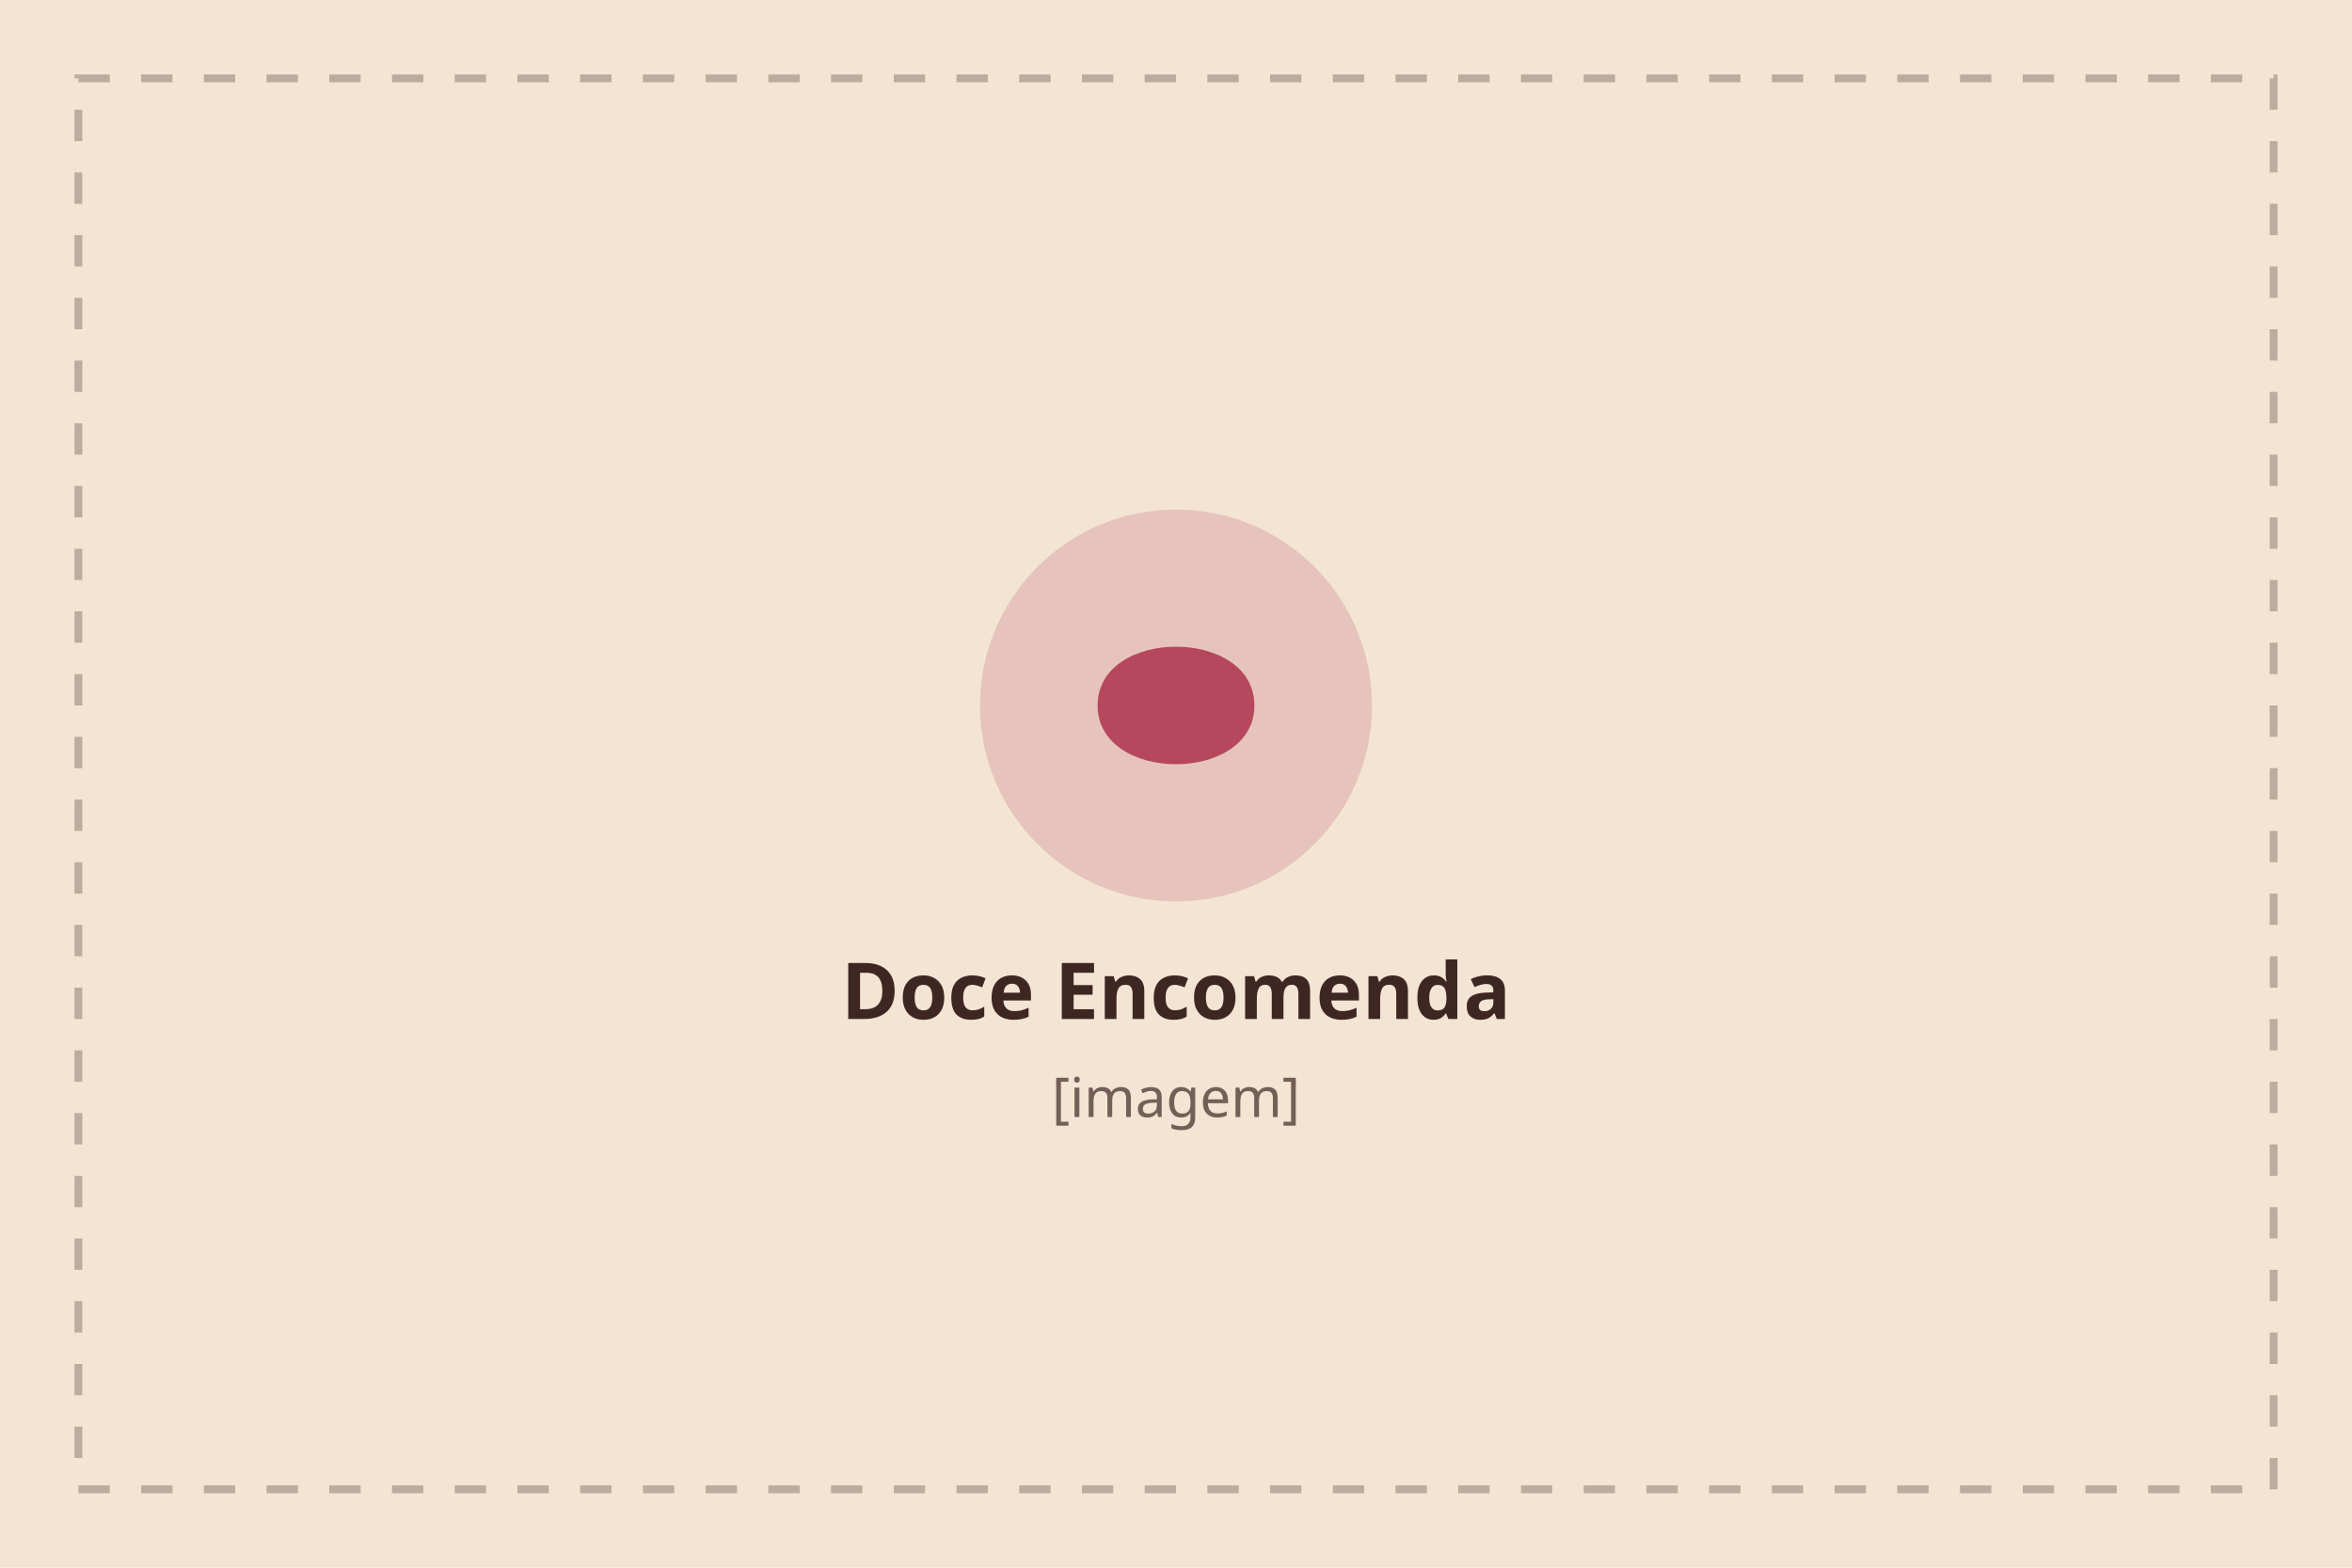
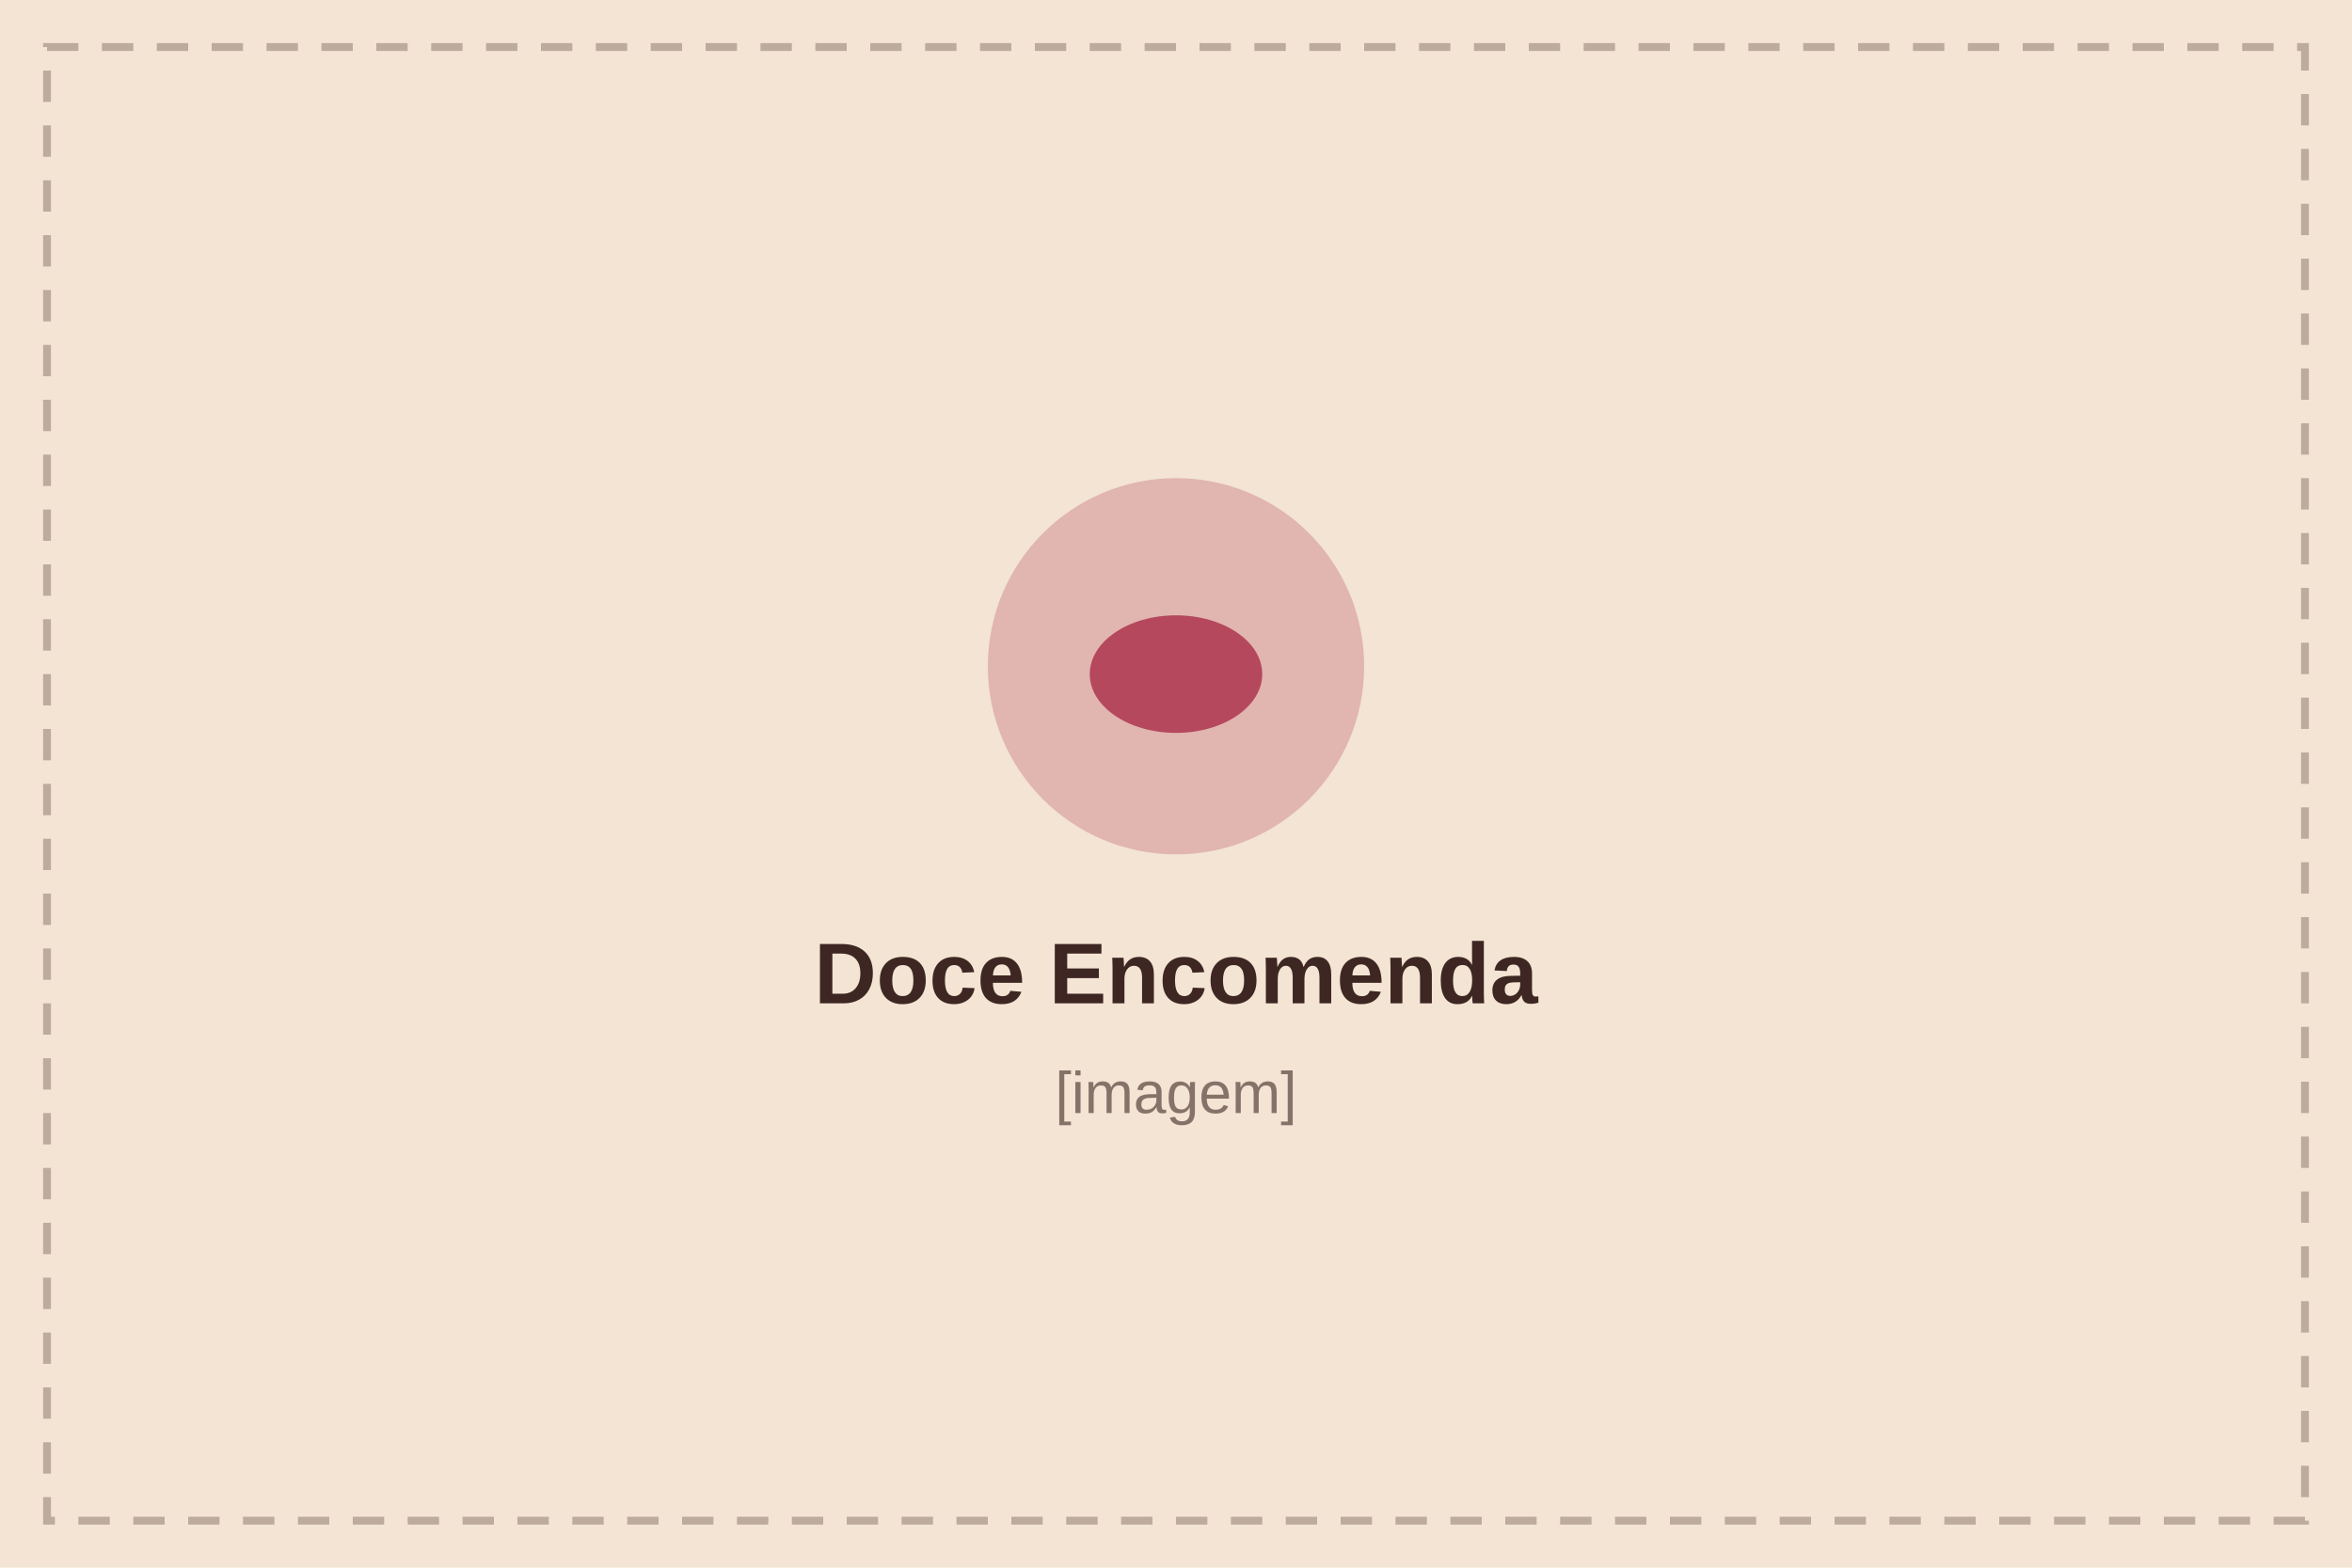
<svg xmlns="http://www.w3.org/2000/svg" viewBox="0 0 600 400" width="600" height="400" role="img" aria-label="Imagem ilustrativa">
  <rect width="600" height="400" fill="#F3E4D3" />
-   <rect x="20" y="20" width="560" height="360" fill="none" stroke="#3E2723" stroke-width="2" stroke-dasharray="8 8" opacity="0.3" />
-   <circle cx="300" cy="180" r="50" fill="#B5485D" opacity="0.2" />
-   <path d="M280 180 C280 160, 320 160, 320 180 C320 200, 280 200, 280 180 Z" fill="#B5485D" />
-   <text x="300" y="260" font-family="Segoe UI, sans-serif" font-size="20" fill="#3E2723" text-anchor="middle" font-weight="600">Doce Encomenda</text>
-   <text x="300" y="285" font-family="Segoe UI, sans-serif" font-size="14" fill="#3E2723" text-anchor="middle" opacity="0.7">[imagem]</text>
+   <rect x="12" y="12" width="576" height="376" fill="none" stroke="#3E2723" stroke-opacity=".3" stroke-width="2" stroke-dasharray="8 6" />
+   <circle cx="300" cy="170" r="48" fill="#B5485D" fill-opacity=".3" />
+   <ellipse cx="300" cy="172" rx="22" ry="15" fill="#B5485D" />
+   <text x="300" y="256" text-anchor="middle" font-family="Segoe UI, Arial, sans-serif" font-size="22" font-weight="600" fill="#3E2723">Doce Encomenda</text>
+   <text x="300" y="284" text-anchor="middle" font-family="Segoe UI, Arial, sans-serif" font-size="15" fill="#3E2723" fill-opacity=".6">[imagem]</text>
</svg>
